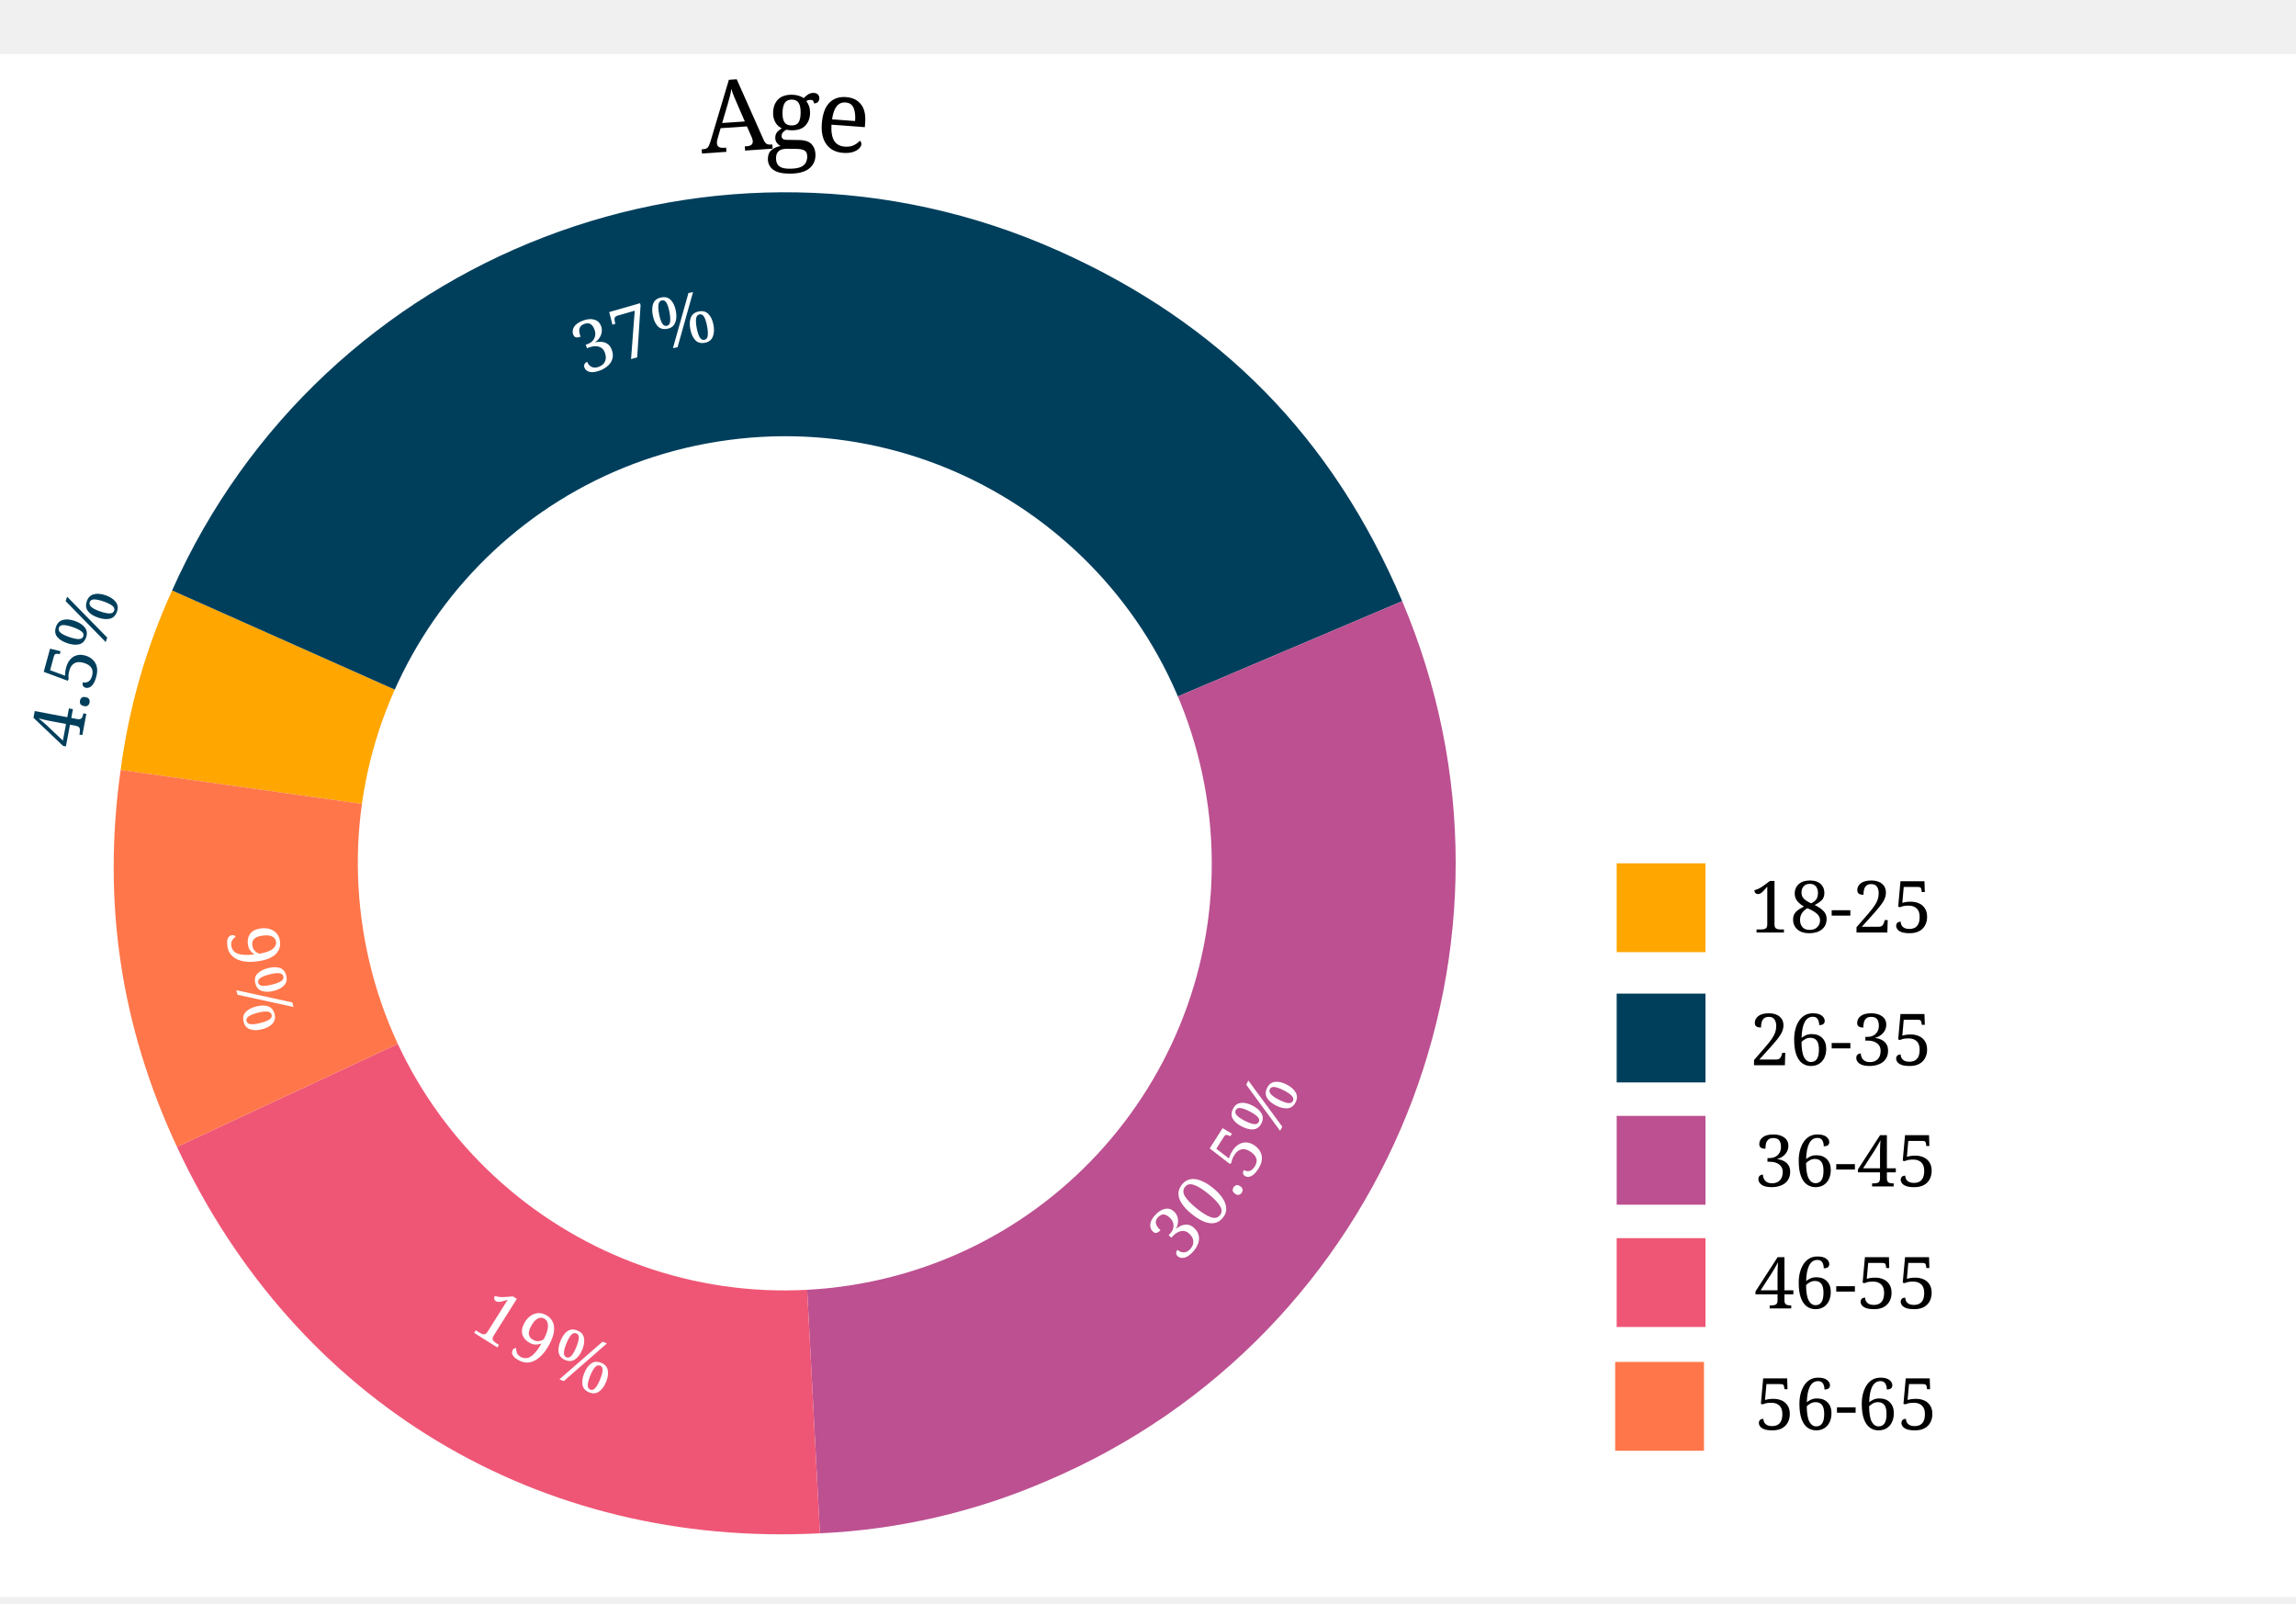
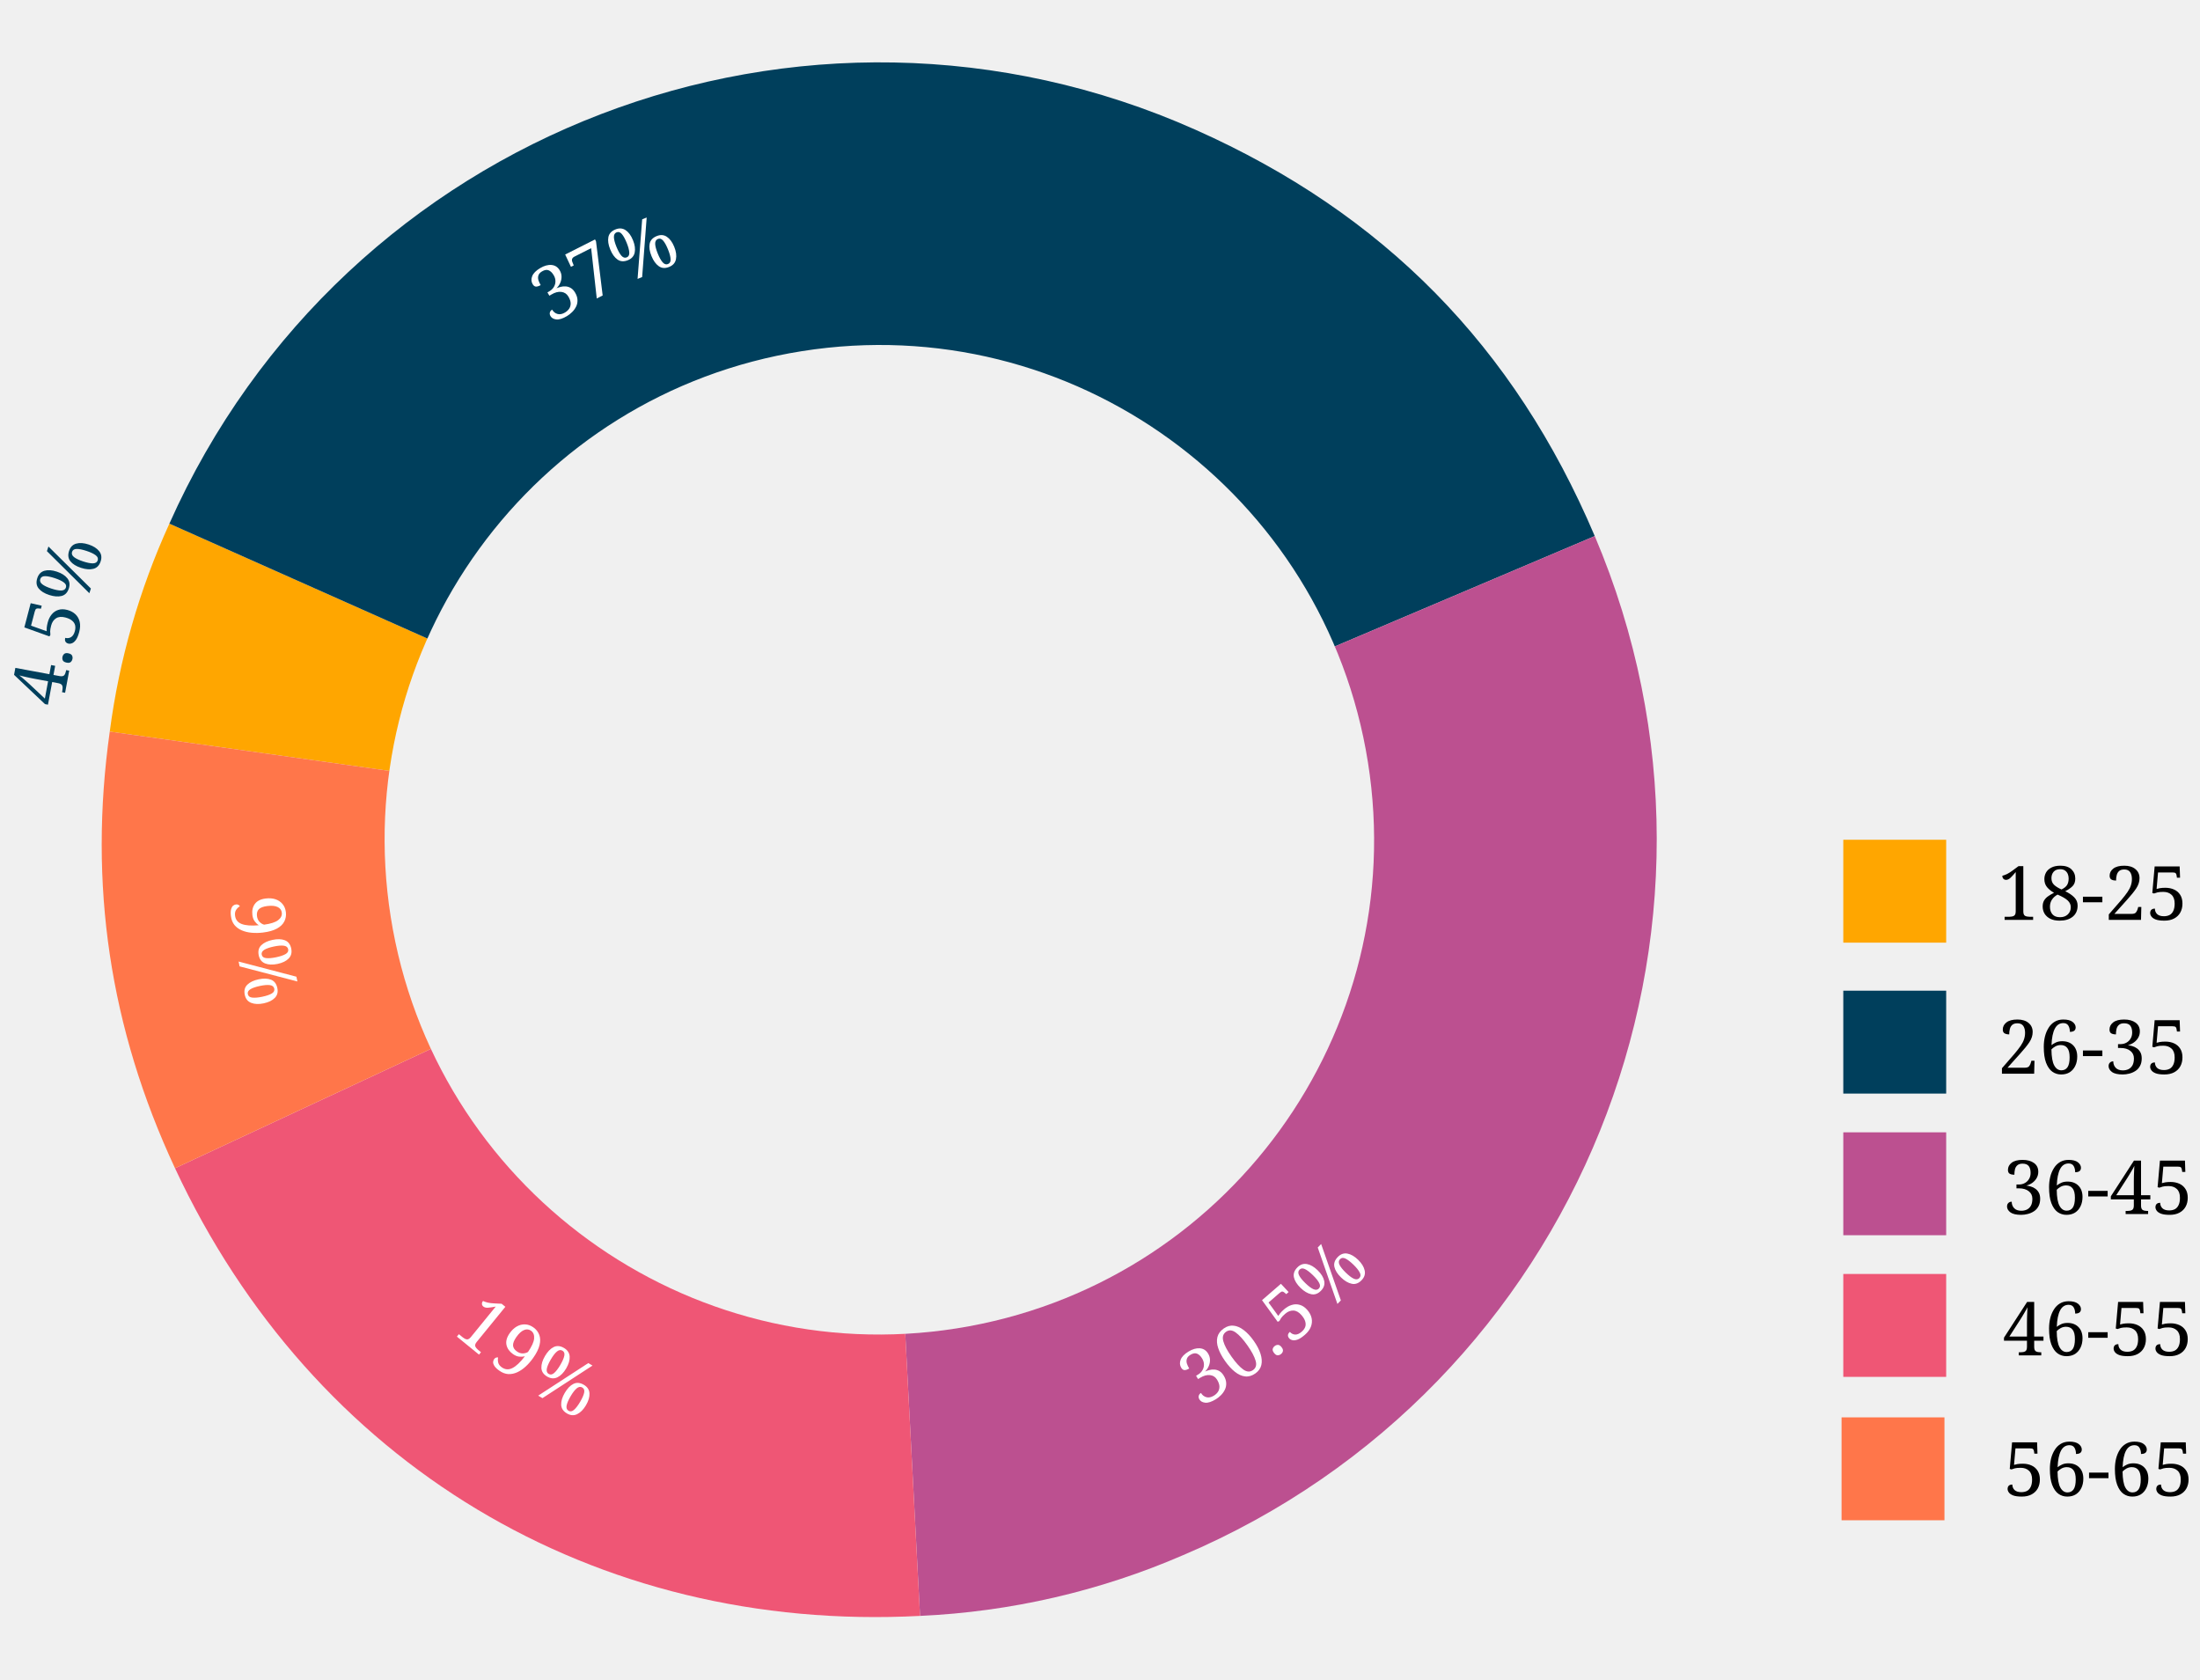
- <svg xmlns="http://www.w3.org/2000/svg" viewBox="0 0 640 446.773">
+ <svg xmlns="http://www.w3.org/2000/svg" viewBox="0 0 529.225 404">
  <defs>
-     <style>.cls-1{fill:none;}.cls-16,.cls-2{fill:#fff;}.cls-3{clip-path:url(#clip-path);}.cls-11,.cls-4{fill:#ffa600;}.cls-4,.cls-5,.cls-6,.cls-7,.cls-8{fill-rule:evenodd;}.cls-12,.cls-17,.cls-5{fill:#003f5c;}.cls-13,.cls-6{fill:#bc5090;}.cls-14,.cls-7{fill:#ef5675;}.cls-15,.cls-8{fill:#ff764a;}.cls-9{font-size:28px;}.cls-10,.cls-16,.cls-17,.cls-9{font-family:Georgia;}.cls-10,.cls-16,.cls-17{font-size:20px;}</style>
+     <style>.cls-1{fill:none;}.cls-2{clip-path:url(#clip-path);}.cls-3,.cls-9{fill:#ffa600;}.cls-3,.cls-4,.cls-5,.cls-6,.cls-7{fill-rule:evenodd;}.cls-10,.cls-15,.cls-4{fill:#003f5c;}.cls-11,.cls-5{fill:#bc5090;}.cls-12,.cls-6{fill:#ef5675;}.cls-13,.cls-7{fill:#ff764a;}.cls-14,.cls-15,.cls-8{font-size:18px;font-family:Georgia;}.cls-14{fill:#fff;}</style>
    <clipPath id="clip-path">
-       <path class="cls-1" d="M188.413,48.966C82.589,65.727,10.389,165.102,27.15,270.926S143.285,448.95,249.109,432.19,427.134,316.054,410.373,210.23,294.237,32.206,188.413,48.966Zm48.964,309.147a119,119,0,1,1,98.919-136.151A119,119,0,0,1,237.377,358.113Z" />
+       <path class="cls-1" d="M181.186,10.389C75.362,27.149,3.162,126.524,19.923,232.348s116.136,178.024,221.96,161.263,178.024-116.136,161.263-221.96S287.01-6.372,181.186,10.389ZM230.15,319.535A119,119,0,1,1,329.07,183.384,119,119,0,0,1,230.15,319.535Z" />
    </clipPath>
  </defs>
  <g id="Layer_2" data-name="Layer 2">
    <g id="Age">
-       <g id="background">
-         <rect class="cls-2" y="15.059" width="640" height="430" />
-       </g>
      <g id="Chart">
-         <g class="cls-3">
-           <path class="cls-4" d="M218.764,240.577,33.63,214.559a175.456,175.456,0,0,1,14.344-50.022Z" />
-           <path class="cls-5" d="M218.764,240.577,47.974,164.536C89.97,70.211,200.48,27.791,294.805,69.787c45.276,20.158,76.686,52.121,96.051,97.742Z" />
-           <path class="cls-6" d="M218.764,240.577l172.092-73.049c40.344,95.044-4,204.797-99.043,245.141a179.605,179.605,0,0,1-63.264,14.606Z" />
-           <path class="cls-7" d="M218.764,240.577l9.784,186.697C150.185,431.382,82.49,390.707,49.327,319.587Z" />
-           <path class="cls-8" d="M218.764,240.577l-169.438,79.01c-15.709-33.688-20.87-68.22-15.697-105.029Z" />
+         <g class="cls-2">
+           <path class="cls-3" d="M211.538,202,26.403,175.981a175.458,175.458,0,0,1,14.344-50.022Z" />
+           <path class="cls-4" d="M211.538,202,40.747,125.959c41.996-94.325,152.507-136.746,246.832-94.75C332.855,51.367,364.265,83.33,383.63,128.951Z" />
+           <path class="cls-5" d="M211.538,202,383.63,128.951c40.344,95.044-3.999,204.797-99.043,245.14a179.605,179.605,0,0,1-63.264,14.606Z" />
+           <path class="cls-6" d="M211.538,202l9.784,186.697C142.958,392.804,75.263,352.129,42.1,281.01Z" />
+           <path class="cls-7" d="M211.538,202,42.1,281.01c-15.709-33.688-20.87-68.22-15.697-105.029Z" />
        </g>
      </g>
-       <g id="Headline">
-         <text id="Headline-2" data-name="Headline" class="cls-9" transform="translate(195.6753 42.7743) rotate(-3.8974)">A</text>
-         <text class="cls-9" transform="translate(213.4439 41.5727) rotate(0.8395)">g</text>
-         <text class="cls-9" transform="matrix(0.9973, 0.0741, -0.0741, 0.9973, 226.9862, 41.722)">e</text>
-         <text />
-       </g>
      <g id="Legend">
-         <text class="cls-10" transform="translate(489.1832 398.3858)">56-65</text>
-         <text class="cls-10" transform="translate(488.9862 364.614)">46-55</text>
-         <text class="cls-10" transform="translate(488.9862 330.614)">36-45</text>
-         <text class="cls-10" transform="translate(487.7142 296.8486)">26-35</text>
-         <text class="cls-10" transform="translate(487.7142 259.8486)">18-25</text>
-         <rect id="Swatch_1" data-name="Swatch 1" class="cls-11" x="450.644" y="240.577" width="24.751" height="24.751" transform="translate(715.9709 -210.0669) rotate(90)" />
-         <rect id="Swatch_2" data-name="Swatch 2" class="cls-12" x="450.644" y="276.883" width="24.751" height="24.751" transform="translate(752.277 -173.7609) rotate(90)" />
-         <rect id="Swatch_3" data-name="Swatch 3" class="cls-13" x="450.644" y="310.954" width="24.751" height="24.751" transform="translate(786.3484 -139.6894) rotate(90)" />
-         <rect id="Swatch_4" data-name="Swatch 4" class="cls-14" x="450.644" y="345.026" width="24.751" height="24.751" transform="translate(820.4199 -105.6179) rotate(90)" />
-         <rect id="Swatch_5" data-name="Swatch 5" class="cls-15" x="450.228" y="379.519" width="24.751" height="24.751" transform="translate(854.4969 -70.709) rotate(90)" />
+         <text class="cls-8" transform="translate(481.9567 359.8078)">56-65</text>
+         <text class="cls-8" transform="translate(481.7596 326.036)">46-55</text>
+         <text class="cls-8" transform="translate(481.7596 292.0361)">36-45</text>
+         <text class="cls-8" transform="translate(480.4877 258.2706)">26-35</text>
+         <text class="cls-8" transform="translate(480.4877 221.2706)">18-25</text>
+         <rect id="Swatch_1" data-name="Swatch 1" class="cls-9" x="443.417" y="201.999" width="24.751" height="24.751" transform="translate(670.1664 -241.4183) rotate(90)" />
+         <rect id="Swatch_2" data-name="Swatch 2" class="cls-10" x="443.417" y="238.305" width="24.751" height="24.751" transform="translate(706.4724 -205.1123) rotate(90)" />
+         <rect id="Swatch_3" data-name="Swatch 3" class="cls-11" x="443.417" y="272.376" width="24.751" height="24.751" transform="translate(740.5439 -171.0408) rotate(90)" />
+         <rect id="Swatch_4" data-name="Swatch 4" class="cls-12" x="443.417" y="306.448" width="24.751" height="24.751" transform="translate(774.6154 -136.9693) rotate(90)" />
+         <rect id="Swatch_5" data-name="Swatch 5" class="cls-13" x="443.001" y="340.941" width="24.751" height="24.751" transform="translate(808.6923 -102.0604) rotate(90)" />
      </g>
      <g id="Inner_Labels" data-name="Inner Labels">
-         <text class="cls-16" transform="translate(63.3446 219.2269) rotate(96.8721)"> </text>
-         <text class="cls-16" transform="matrix(-0.0881, 0.9961, -0.9961, -0.0881, 62.7504, 224.1888)"> </text>
-         <text class="cls-16" transform="translate(62.3153 229.1336) rotate(93.2532)"> </text>
-         <text class="cls-16" transform="matrix(-0.0255, 0.9997, -0.9997, -0.0255, 62.036, 234.0907)"> </text>
-         <text class="cls-16" transform="matrix(0.0162, 0.9999, -0.9999, 0.0162, 61.8871, 239.1991)"> </text>
-         <text class="cls-16" transform="translate(61.9408 244.0077) rotate(87.9026)"> </text>
-         <text class="cls-16" transform="translate(62.1254 248.9881) rotate(86.1014)"> </text>
-         <text class="cls-16" transform="translate(62.4642 253.9305) rotate(84.3028)"> </text>
-         <text class="cls-16" transform="matrix(0.153, 0.9882, -0.9882, 0.153, 62.9149, 259.1981)">9</text>
-         <text class="cls-16" transform="matrix(0.2462, 0.9692, -0.9692, 0.2462, 64.7279, 271.3778)">%</text>
-         <text class="cls-16" transform="matrix(0.3158, 0.9488, -0.9488, 0.3158, 69.1532, 287.8495)"> </text>
-         <text class="cls-16" transform="matrix(0.3458, 0.9383, -0.9383, 0.3458, 70.7201, 292.5506)"> </text>
-         <text class="cls-16" transform="translate(72.4515 297.2411) rotate(67.9296)"> </text>
-         <text class="cls-16" transform="translate(74.3148 301.8328) rotate(66.1086)"> </text>
-         <text class="cls-16" transform="translate(76.3441 306.4041) rotate(64.2726)"> </text>
-         <text class="cls-16" transform="translate(78.4994 310.8719) rotate(62.4541)"> </text>
-         <text class="cls-16" transform="translate(80.8041 315.286) rotate(60.6312)"> </text>
-         <text class="cls-16" transform="matrix(0.5178, 0.8555, -0.8555, 0.5178, 83.2445, 319.617)"> </text>
-         <text class="cls-16" transform="translate(85.8324 323.8875) rotate(56.9912)"> </text>
-         <text class="cls-16" transform="matrix(0.571, 0.821, -0.821, 0.571, 88.534, 328.0428)"> </text>
-         <text class="cls-16" transform="matrix(0.5966, 0.8025, -0.8025, 0.5966, 91.3798, 332.1287)"> </text>
-         <text class="cls-16" transform="translate(94.3505 336.1229) rotate(51.5592)"> </text>
-         <text class="cls-16" transform="matrix(0.6461, 0.7633, -0.7633, 0.6461, 97.4437, 340.0155)"> </text>
-         <text class="cls-16" transform="translate(100.6566 343.8084) rotate(47.9461)"> </text>
-         <text class="cls-16" transform="translate(103.9867 347.494) rotate(46.1419)"> </text>
-         <text class="cls-16" transform="translate(107.43 351.075) rotate(44.3384)"> </text>
-         <text class="cls-16" transform="translate(111.0062 354.5662) rotate(42.5232)"> </text>
-         <text class="cls-16" transform="translate(114.6698 357.9237) rotate(40.7184)"> </text>
-         <text class="cls-16" transform="matrix(0.7781, 0.6281, -0.6281, 0.7781, 118.4398, 361.1649)"> </text>
-         <text class="cls-16" transform="matrix(0.7976, 0.6032, -0.6032, 0.7976, 122.3124, 364.287)"> </text>
-         <text class="cls-16" transform="translate(126.2855 367.2899) rotate(35.2887)"> </text>
-         <text class="cls-16" transform="translate(130.556 370.4032) rotate(32.1895)">1</text>
-         <text class="cls-16" transform="matrix(0.8846, 0.4663, -0.4663, 0.8846, 140.7435, 376.7821)">9</text>
-         <text class="cls-16" transform="matrix(0.9248, 0.3803, -0.3803, 0.9248, 151.5848, 382.5789)">%</text>
-         <text class="cls-16" transform="translate(167.4232 388.8407) rotate(18.2089)"> </text>
-         <text class="cls-16" transform="matrix(0.9595, 0.2818, -0.2818, 0.9595, 172.1776, 390.4002)"> </text>
-         <text class="cls-16" transform="matrix(0.968, 0.2511, -0.2511, 0.968, 176.9398, 391.7977)"> </text>
-         <text class="cls-16" transform="matrix(0.9755, 0.22, -0.22, 0.9755, 181.764, 393.0467)"> </text>
-         <text class="cls-16" transform="matrix(0.982, 0.1888, -0.1888, 0.982, 186.618, 394.1375)"> </text>
-         <text class="cls-16" transform="matrix(0.9875, 0.1575, -0.1575, 0.9875, 191.4969, 395.0731)"> </text>
-         <text class="cls-16" transform="translate(196.4296 395.8563) rotate(7.2329)"> </text>
-         <text class="cls-16" transform="translate(201.3505 396.4793) rotate(5.4256)"> </text>
-         <text class="cls-16" transform="translate(206.3173 396.9481) rotate(3.615)"> </text>
-         <text class="cls-16" transform="translate(211.2655 397.2596) rotate(1.8249)"> </text>
-         <text class="cls-16" transform="translate(216.1761 397.3778) rotate(0.9289)"> </text>
-         <text class="cls-16" transform="translate(221.1517 397.4168) rotate(-1.7234)"> </text>
-         <text class="cls-16" transform="translate(226.14 397.2655) rotate(-3.5251)"> </text>
-         <text class="cls-16" transform="translate(231.0902 396.9578) rotate(-5.3239)"> </text>
-         <text class="cls-16" transform="translate(236.0609 396.492) rotate(-7.1425)"> </text>
-         <text class="cls-16" transform="translate(240.9877 395.8719) rotate(-8.9574)"> </text>
-         <text class="cls-16" transform="matrix(0.9824, -0.187, 0.187, 0.9824, 245.8959, 395.0955)"> </text>
-         <text class="cls-16" transform="matrix(0.9759, -0.2183, 0.2183, 0.9759, 250.7836, 394.1639)"> </text>
-         <text class="cls-16" transform="translate(255.6478 393.0731) rotate(-14.4397)"> </text>
-         <text class="cls-16" transform="translate(260.4828 391.825) rotate(-16.2772)"> </text>
-         <text class="cls-16" transform="translate(265.2582 390.4276) rotate(-18.109)"> </text>
-         <text class="cls-16" transform="translate(269.9691 388.8846) rotate(-19.9337)"> </text>
-         <text class="cls-16" transform="translate(274.6713 387.1776) rotate(-21.7733)"> </text>
-         <text class="cls-16" transform="translate(279.3011 385.3241) rotate(-23.6068)"> </text>
-         <text class="cls-16" transform="matrix(0.9031, -0.4294, 0.4294, 0.9031, 283.8568, 383.3309)"> </text>
-         <text class="cls-16" transform="matrix(0.889, -0.4579, 0.4579, 0.889, 288.3382, 381.1981)"> </text>
-         <text class="cls-16" transform="matrix(0.874, -0.486, 0.486, 0.874, 292.766, 378.9139)"> </text>
-         <text class="cls-16" transform="translate(297.1097 376.495) rotate(-30.8943)"> </text>
-         <text class="cls-16" transform="matrix(0.8414, -0.5403, 0.5403, 0.8414, 301.3685, 373.9452)"> </text>
-         <text class="cls-16" transform="translate(305.5648 371.2479) rotate(-34.5265)"> </text>
-         <text class="cls-16" transform="matrix(0.8055, -0.5926, 0.5926, 0.8055, 309.6673, 368.4227)"> </text>
-         <text class="cls-16" transform="matrix(0.7864, -0.6177, 0.6177, 0.7864, 313.6742, 365.4715)"> </text>
-         <text class="cls-16" transform="translate(317.5834 362.3983) rotate(-39.9598)"> </text>
-         <text class="cls-16" transform="translate(321.391 359.2039) rotate(-41.7656)"> </text>
-         <text class="cls-16" transform="translate(325.0961 355.8924) rotate(-43.5699)"> </text>
-         <text class="cls-16" transform="translate(328.973 352.3055) rotate(-46.6541)">3</text>
-         <text class="cls-16" transform="matrix(0.629, -0.7774, 0.7774, 0.629, 337.2103, 343.536)">0</text>
-         <text class="cls-16" transform="matrix(0.5846, -0.8113, 0.8113, 0.5846, 344.5199, 334.3514)">.</text>
-         <text class="cls-16" transform="matrix(0.5383, -0.8428, 0.8428, 0.5383, 348.0013, 329.6375)">5</text>
-         <text class="cls-16" transform="translate(354.684 319.3094) rotate(-62.8568)">%</text>
-         <text class="cls-16" transform="translate(99.4506 326.2274) rotate(-124.7843)"> </text>
-         <text class="cls-16" transform="matrix(-0.5448, -0.8386, 0.8386, -0.5448, 96.8461, 322.4852)"> </text>
-         <text class="cls-16" transform="matrix(-0.5185, -0.8551, 0.8551, -0.5185, 94.3563, 318.66)"> </text>
-         <text class="cls-16" transform="translate(91.9833 314.7537) rotate(-119.4446)"> </text>
-         <text class="cls-16" transform="translate(89.7425 310.7928) rotate(-117.6653)"> </text>
-         <text class="cls-16" transform="translate(87.6219 306.7577) rotate(-115.8798)"> </text>
-         <text class="cls-16" transform="matrix(-0.4081, -0.9129, 0.9129, -0.4081, 85.6239, 302.6493)"> </text>
-         <text class="cls-16" transform="matrix(-0.3795, -0.9252, 0.9252, -0.3795, 83.7626, 298.494)"> </text>
-         <text class="cls-16" transform="matrix(-0.3503, -0.9366, 0.9366, -0.3503, 82.0262, 294.2733)"> </text>
-         <text class="cls-16" transform="translate(80.4193 289.9852) rotate(-108.7069)"> </text>
-         <text class="cls-16" transform="translate(78.951 285.6629) rotate(-106.9109)"> </text>
-         <text class="cls-16" transform="matrix(-0.2608, -0.9654, 0.9654, -0.2608, 77.6219, 281.3075)"> </text>
-         <text class="cls-16" transform="matrix(-0.2304, -0.9731, 0.9731, -0.2304, 76.4257, 276.8963)"> </text>
-         <text class="cls-16" transform="translate(75.371 272.4559) rotate(-101.5308)"> </text>
-         <text class="cls-16" transform="translate(74.4559 267.993) rotate(-99.7454)"> </text>
-         <text class="cls-16" transform="matrix(-0.1386, -0.9903, 0.9903, -0.1386, 73.6815, 263.5077)"> </text>
-         <text class="cls-16" transform="matrix(-0.1077, -0.9942, 0.9942, -0.1077, 73.0433, 258.9774)"> </text>
-         <text class="cls-16" transform="translate(72.5467 254.4325) rotate(-94.4075)"> </text>
-         <text class="cls-16" transform="matrix(-0.0463, -0.9989, 0.9989, -0.0463, 72.1942, 249.9022)"> </text>
-         <text class="cls-16" transform="translate(71.9794 245.3299) rotate(-90.9286)"> </text>
-         <text class="cls-16" transform="matrix(0.0162, -0.9999, 0.9999, 0.0162, 71.8993, 240.7718)"> </text>
-         <text class="cls-16" transform="translate(71.9667 236.1908) rotate(-87.3926)"> </text>
-         <text class="cls-16" transform="matrix(0.0763, -0.9971, 0.9971, 0.0763, 72.1713, 231.6219)"> </text>
-         <text class="cls-16" transform="matrix(0.1069, -0.9943, 0.9943, 0.1069, 72.5131, 227.0902)"> </text>
-         <text class="cls-16" transform="matrix(0.1378, -0.9905, 0.9905, 0.1378, 72.9989, 222.5394)"> </text>
-         <text class="cls-16" transform="translate(73.6219 218.0311) rotate(-80.2993)"> </text>
-         <text class="cls-16" transform="translate(74.39 213.5111) rotate(-78.5026)"> </text>
-         <text class="cls-16" transform="translate(75.2899 209.0667) rotate(-76.7218)"> </text>
-         <text class="cls-16" transform="matrix(0.2601, -0.9656, 0.9656, 0.2601, 76.3363, 204.6151)"> </text>
-         <text class="cls-16" transform="translate(77.5165 200.2171) rotate(-73.1336)"> </text>
-         <text class="cls-16" transform="translate(78.8378 195.847) rotate(-71.3375)"> </text>
-         <text class="cls-16" transform="translate(80.2987 191.5077) rotate(-69.537)"> </text>
-         <text class="cls-16" transform="matrix(0.3786, -0.9256, 0.9256, 0.3786, 81.8812, 187.2557)"> </text>
-         <text class="cls-16" transform="translate(83.6117 183.0145) rotate(-65.9558)"> </text>
-         <text class="cls-16" transform="matrix(0.4358, -0.9, 0.9, 0.4358, 85.4691, 178.8402)"> </text>
-         <text class="cls-16" transform="translate(87.4525 174.7347) rotate(-62.3784)"> </text>
-         <text class="cls-16" transform="translate(89.5585 170.701) rotate(-60.5989)"> </text>
-         <text class="cls-16" transform="translate(91.7992 166.7166) rotate(-58.8138)"> </text>
-         <text class="cls-16" transform="translate(94.159 162.8099) rotate(-57.0336)"> </text>
-         <text class="cls-16" transform="translate(96.6366 158.9832) rotate(-55.2588)"> </text>
-         <text class="cls-16" transform="translate(99.2284 155.2386) rotate(-53.4877)"> </text>
-         <text class="cls-16" transform="translate(101.9486 151.557) rotate(-51.709)"> </text>
-         <text class="cls-16" transform="matrix(0.6437, -0.7653, 0.7653, 0.6437, 104.7797, 147.9642)"> </text>
-         <text class="cls-16" transform="translate(107.7025 144.4837) rotate(-48.1703)"> </text>
-         <text class="cls-16" transform="translate(110.7484 141.0745) rotate(-46.398)"> </text>
-         <text class="cls-16" transform="translate(113.8968 137.763) rotate(-44.6261)"> </text>
-         <text class="cls-16" transform="translate(117.1473 134.5492) rotate(-42.8545)"> </text>
-         <text class="cls-16" transform="matrix(0.7537, -0.6573, 0.6573, 0.7537, 120.4755, 131.4549)"> </text>
-         <text class="cls-16" transform="matrix(0.7736, -0.6336, 0.6336, 0.7736, 123.9193, 128.4471)"> </text>
-         <text class="cls-16" transform="matrix(0.7929, -0.6093, 0.6093, 0.7929, 127.4574, 125.5438)"> </text>
-         <text class="cls-16" transform="translate(131.0633 122.7674) rotate(-35.7724)"> </text>
-         <text class="cls-16" transform="matrix(0.8291, -0.559, 0.559, 0.8291, 134.7801, 120.0853)"> </text>
-         <text class="cls-16" transform="matrix(0.8461, -0.533, 0.533, 0.8461, 138.559, 117.5321)"> </text>
-         <text class="cls-16" transform="matrix(0.8623, -0.5065, 0.5065, 0.8623, 142.4213, 115.0946)"> </text>
-         <text class="cls-16" transform="matrix(0.8775, -0.4795, 0.4795, 0.8775, 146.3387, 112.7879)"> </text>
-         <text class="cls-16" transform="translate(150.3583 110.5872) rotate(-26.8604)"> </text>
-         <text class="cls-16" transform="matrix(0.9058, -0.4238, 0.4238, 0.9058, 154.4276, 108.5223)"> </text>
-         <text class="cls-16" transform="translate(158.5428 106.5916) rotate(-23.2884)"> </text>
-         <text class="cls-16" transform="translate(162.5448 104.7655) rotate(-20.2977)">3</text>
-         <text class="cls-16" transform="matrix(0.9611, -0.2762, 0.2762, 0.9611, 172.5209, 101.0433)">7</text>
-         <text class="cls-16" transform="matrix(0.9822, -0.188, 0.188, 0.9822, 182.9584, 97.8983)">%</text>
-         <text class="cls-16" transform="matrix(0.9927, -0.1204, 0.1204, 0.9927, 198.4916, 95.1058)"> </text>
-         <text class="cls-16" transform="matrix(0.996, -0.0896, 0.0896, 0.996, 203.0199, 94.5531)"> </text>
-         <text class="cls-16" transform="translate(207.5624 94.1395) rotate(-3.3779)"> </text>
-         <text class="cls-16" transform="matrix(0.9996, -0.0283, 0.0283, 0.9996, 212.1146, 93.8665)"> </text>
-         <text class="cls-16" transform="matrix(0.9999, 0.0162, -0.0162, 0.9999, 216.5756, 93.6991)"> </text>
-         <text class="cls-16" transform="matrix(0.9995, 0.0328, -0.0328, 0.9995, 221.2631, 93.7401)"> </text>
-         <text class="cls-16" transform="translate(225.8187 93.8861) rotate(3.6377)"> </text>
-         <text class="cls-16" transform="matrix(0.9956, 0.0942, -0.0942, 0.9956, 230.3656, 94.1707)"> </text>
-         <text class="cls-16" transform="translate(234.9027 94.596) rotate(7.1767)"> </text>
-         <text class="cls-16" transform="matrix(0.9878, 0.1559, -0.1559, 0.9878, 239.4574, 95.1659)"> </text>
-         <text class="cls-16" transform="matrix(0.9825, 0.1864, -0.1864, 0.9825, 243.9398, 95.869)"> </text>
-         <text class="cls-16" transform="matrix(0.9761, 0.2171, -0.2171, 0.9761, 248.434, 96.7171)"> </text>
-         <text class="cls-16" transform="translate(252.8783 97.701) rotate(14.3286)"> </text>
-         <text class="cls-16" transform="translate(257.2982 98.8265) rotate(16.1222)"> </text>
-         <text class="cls-16" transform="translate(261.6927 100.0916) rotate(17.9207)"> </text>
-         <text class="cls-16" transform="translate(266.0287 101.4901) rotate(19.7128)"> </text>
-         <text class="cls-16" transform="translate(270.3314 103.0277) rotate(21.5094)"> </text>
-         <text class="cls-16" transform="translate(274.5736 104.6952) rotate(23.2995)"> </text>
-         <text class="cls-16" transform="translate(278.7767 106.5008) rotate(25.0936)"> </text>
-         <text class="cls-16" transform="translate(282.9105 108.432) rotate(26.8823)"> </text>
+         <text class="cls-14" transform="translate(56.1268 180.6133) rotate(96.9735)"> </text>
+         <text class="cls-14" transform="translate(55.5868 185.0469) rotate(95.3469)"> </text>
+         <text class="cls-14" transform="translate(55.1757 189.4546) rotate(93.7397)"> </text>
+         <text class="cls-14" transform="translate(54.8861 193.8975) rotate(92.1313)"> </text>
+         <text class="cls-14" transform="translate(54.7391 198.2148) rotate(90.9286)"> </text>
+         <text class="cls-14" transform="matrix(0.018, 0.9998, -0.9998, 0.018, 54.6825, 202.7085)"> </text>
+         <text class="cls-14" transform="translate(54.7626 207.1143) rotate(87.3814)"> </text>
+         <text class="cls-14" transform="translate(54.9672 211.5547) rotate(85.7734)"> </text>
+         <text class="cls-14" transform="translate(55.2538 216.2646) rotate(83.0037)">9</text>
+         <text class="cls-14" transform="matrix(0.2053, 0.9787, -0.9787, 0.2053, 56.5267, 227.1504)">%</text>
+         <text class="cls-14" transform="matrix(0.2681, 0.9634, -0.9634, 0.2681, 59.8427, 242.0566)"> </text>
+         <text class="cls-14" transform="translate(61.0345 246.333) rotate(72.8112)"> </text>
+         <text class="cls-14" transform="translate(62.3529 250.5889) rotate(71.1713)"> </text>
+         <text class="cls-14" transform="translate(63.7875 254.793) rotate(69.5368)"> </text>
+         <text class="cls-14" transform="translate(65.348 258.9697) rotate(67.897)"> </text>
+         <text class="cls-14" transform="translate(67.0238 263.0898) rotate(66.2625)"> </text>
+         <text class="cls-14" transform="translate(68.8109 267.1523) rotate(64.6329)"> </text>
+         <text class="cls-14" transform="matrix(0.454, 0.891, -0.891, 0.454, 70.7225, 271.1797)"> </text>
+         <text class="cls-14" transform="translate(72.744 275.1426) rotate(61.3685)"> </text>
+         <text class="cls-14" transform="matrix(0.5039, 0.8638, -0.8638, 0.5039, 74.8739, 279.041)"> </text>
+         <text class="cls-14" transform="matrix(0.5283, 0.8491, -0.8491, 0.5283, 77.1249, 282.8965)"> </text>
+         <text class="cls-14" transform="matrix(0.552, 0.8338, -0.8338, 0.552, 79.4657, 286.6582)"> </text>
+         <text class="cls-14" transform="matrix(0.5754, 0.8179, -0.8179, 0.5754, 81.9257, 290.3701)"> </text>
+         <text class="cls-14" transform="matrix(0.5983, 0.8013, -0.8013, 0.5983, 84.4872, 294.0078)"> </text>
+         <text class="cls-14" transform="matrix(0.6207, 0.7841, -0.7841, 0.6207, 87.1483, 297.5693)"> </text>
+         <text class="cls-14" transform="matrix(0.6425, 0.7663, -0.7663, 0.6425, 89.9071, 301.0527)"> </text>
+         <text class="cls-14" transform="translate(92.7621 304.4541) rotate(48.4056)"> </text>
+         <text class="cls-14" transform="matrix(0.6846, 0.7289, -0.7289, 0.6846, 95.7098, 307.7734)"> </text>
+         <text class="cls-14" transform="matrix(0.7049, 0.7093, -0.7093, 0.7049, 98.7499, 311.0078)"> </text>
+         <text class="cls-14" transform="translate(101.8788 314.1553) rotate(43.5699)"> </text>
+         <text class="cls-14" transform="translate(105.119 317.2344) rotate(41.9466)"> </text>
+         <text class="cls-14" transform="translate(108.5692 320.4189) rotate(39.1896)">1</text>
+         <text class="cls-14" transform="translate(116.892 327.1787) rotate(35.2887)">9</text>
+         <text class="cls-14" transform="matrix(0.8621, 0.5068, -0.5068, 0.8621, 125.8168, 333.5693)">%</text>
+         <text class="cls-14" transform="matrix(0.8929, 0.4503, -0.4503, 0.8929, 139.0653, 341.1445)"> </text>
+         <text class="cls-14" transform="matrix(0.9053, 0.4248, -0.4248, 0.9053, 143.0219, 343.1377)"> </text>
+         <text class="cls-14" transform="translate(147.0673 345.0342) rotate(23.4963)"> </text>
+         <text class="cls-14" transform="translate(151.1483 346.8076) rotate(21.8618)"> </text>
+         <text class="cls-14" transform="translate(155.2894 348.4668) rotate(20.2207)"> </text>
+         <text class="cls-14" transform="translate(159.4598 350.001) rotate(18.5851)"> </text>
+         <text class="cls-14" transform="translate(163.6849 351.4199) rotate(16.944)"> </text>
+         <text class="cls-14" transform="matrix(0.9645, 0.264, -0.264, 0.9645, 167.9344, 352.7139)"> </text>
+         <text class="cls-14" transform="translate(172.2347 353.8887) rotate(13.6691)"> </text>
+         <text class="cls-14" transform="matrix(0.978, 0.2085, -0.2085, 0.978, 176.5531, 354.9375)"> </text>
+         <text class="cls-14" transform="matrix(0.9835, 0.1807, -0.1807, 0.9835, 180.8885, 355.8603)"> </text>
+         <text class="cls-14" transform="translate(185.267 356.6621) rotate(8.7772)"> </text>
+         <text class="cls-14" transform="translate(189.6566 357.3398) rotate(7.1538)"> </text>
+         <text class="cls-14" transform="translate(194.0863 357.8935) rotate(5.5273)"> </text>
+         <text class="cls-14" transform="matrix(0.9977, 0.0684, -0.0684, 0.9977, 198.4896, 358.3203)"> </text>
+         <text class="cls-14" transform="matrix(0.9992, 0.0404, -0.0404, 0.9992, 202.9286, 358.6211)"> </text>
+         <text class="cls-14" transform="translate(207.2889 358.79) rotate(0.9289)"> </text>
+         <text class="cls-14" transform="matrix(0.9999, -0.0162, 0.0162, 0.9999, 211.7748, 358.8555)"> </text>
+         <text class="cls-14" transform="translate(216.1791 358.7861) rotate(-2.4488)"> </text>
+         <text class="cls-14" transform="translate(220.6224 358.5957) rotate(-4.0567)"> </text>
+         <text class="cls-14" transform="translate(225.0336 358.2812) rotate(-5.6633)"> </text>
+         <text class="cls-14" transform="matrix(0.9919, -0.1269, 0.1269, 0.9919, 229.474, 357.8398)"> </text>
+         <text class="cls-14" transform="matrix(0.9879, -0.1549, 0.1549, 0.9879, 233.8773, 357.2734)"> </text>
+         <text class="cls-14" transform="translate(238.2728 356.583) rotate(-10.5432)"> </text>
+         <text class="cls-14" transform="matrix(0.9775, -0.211, 0.211, 0.9775, 242.6566, 355.7656)"> </text>
+         <text class="cls-14" transform="translate(246.9994 354.8252) rotate(-13.8144)"> </text>
+         <text class="cls-14" transform="translate(251.3285 353.7598) rotate(-15.4544)"> </text>
+         <text class="cls-14" transform="translate(255.6078 352.5762) rotate(-17.0894)"> </text>
+         <text class="cls-14" transform="matrix(0.947, -0.3211, 0.3211, 0.947, 259.8666, 351.2646)"> </text>
+         <text class="cls-14" transform="translate(264.0717 349.8379) rotate(-20.3636)"> </text>
+         <text class="cls-14" transform="translate(268.2533 348.2842) rotate(-22.0045)"> </text>
+         <text class="cls-14" transform="translate(272.3773 346.6162) rotate(-23.6391)"> </text>
+         <text class="cls-14" transform="translate(276.4427 344.835) rotate(-25.2686)"> </text>
+         <text class="cls-14" transform="translate(280.473 342.9287) rotate(-26.904)"> </text>
+         <text class="cls-14" transform="matrix(0.8785, -0.4777, 0.4777, 0.8785, 284.4408, 340.915)"> </text>
+         <text class="cls-14" transform="translate(288.5863 338.7324) rotate(-31.305)">3</text>
+         <text class="cls-14" transform="matrix(0.8169, -0.5768, 0.5768, 0.8169, 297.7572, 333.1289)">0</text>
+         <text class="cls-14" transform="translate(306.2963 327.0088) rotate(-38.0875)">.</text>
+         <text class="cls-14" transform="translate(310.4594 323.8174) rotate(-40.9539)">5</text>
+         <text class="cls-14" transform="matrix(0.6977, -0.7164, 0.7164, 0.6977, 318.7699, 316.6875)">%</text>
+         <text class="cls-14" transform="translate(92.2147 287.6299) rotate(-124.8702)"> </text>
+         <text class="cls-14" transform="translate(89.8588 284.2549) rotate(-123.2675)"> </text>
+         <text class="cls-14" transform="translate(87.5961 280.8125) rotate(-121.6613)"> </text>
+         <text class="cls-14" transform="matrix(-0.5009, -0.8655, 0.8655, -0.5009, 85.4427, 277.3252)"> </text>
+         <text class="cls-14" transform="translate(83.3705 273.75) rotate(-118.447)"> </text>
+         <text class="cls-14" transform="matrix(-0.4515, -0.8923, 0.8923, -0.4515, 81.4091, 270.1387)"> </text>
+         <text class="cls-14" transform="matrix(-0.4262, -0.9046, 0.9046, -0.4262, 79.5472, 266.4658)"> </text>
+         <text class="cls-14" transform="matrix(-0.4005, -0.9163, 0.9163, -0.4005, 77.786, 262.7353)"> </text>
+         <text class="cls-14" transform="translate(76.1381 258.9717) rotate(-111.9932)"> </text>
+         <text class="cls-14" transform="translate(74.5931 255.1553) rotate(-110.3746)"> </text>
+         <text class="cls-14" transform="translate(73.1532 251.2852) rotate(-108.7513)"> </text>
+         <text class="cls-14" transform="translate(71.8275 247.3926) rotate(-107.1332)"> </text>
+         <text class="cls-14" transform="matrix(-0.2676, -0.9635, 0.9635, -0.2676, 70.6166, 243.4766)"> </text>
+         <text class="cls-14" transform="translate(69.5062 239.4863) rotate(-103.8923)"> </text>
+         <text class="cls-14" transform="translate(68.5184 235.5078) rotate(-102.2821)"> </text>
+         <text class="cls-14" transform="translate(67.6395 231.4853) rotate(-100.6666)"> </text>
+         <text class="cls-14" transform="translate(66.8763 227.4512) rotate(-99.0589)"> </text>
+         <text class="cls-14" transform="translate(66.2235 223.3769) rotate(-97.4477)"> </text>
+         <text class="cls-14" transform="translate(65.6869 219.2949) rotate(-95.8441)"> </text>
+         <text class="cls-14" transform="translate(65.265 215.206) rotate(-94.249)"> </text>
+         <text class="cls-14" transform="matrix(-0.0463, -0.9989, 0.9989, -0.0463, 64.9564, 211.084)"> </text>
+         <text class="cls-14" transform="translate(64.7621 206.958) rotate(-91.0662)"> </text>
+         <text class="cls-14" transform="matrix(0.0162, -0.9999, 0.9999, 0.0162, 64.6654, 202.9018)"> </text>
+         <text class="cls-14" transform="translate(64.7157 198.7261) rotate(-87.9141)"> </text>
+         <text class="cls-14" transform="matrix(0.064, -0.9979, 0.9979, 0.064, 64.8627, 194.6143)"> </text>
+         <text class="cls-14" transform="matrix(0.0918, -0.9958, 0.9958, 0.0918, 65.1229, 190.5034)"> </text>
+         <text class="cls-14" transform="matrix(0.1197, -0.9928, 0.9928, 0.1197, 65.4984, 186.395)"> </text>
+         <text class="cls-14" transform="translate(65.9901 182.292) rotate(-81.5154)"> </text>
+         <text class="cls-14" transform="translate(66.5936 178.2236) rotate(-79.9059)"> </text>
+         <text class="cls-14" transform="translate(67.308 174.1919) rotate(-78.3008)"> </text>
+         <text class="cls-14" transform="translate(68.1434 170.1426) rotate(-76.6775)"> </text>
+         <text class="cls-14" transform="translate(69.0897 166.1343) rotate(-75.0586)"> </text>
+         <text class="cls-14" transform="translate(70.1434 162.1689) rotate(-73.4446)"> </text>
+         <text class="cls-14" transform="translate(71.3138 158.2207) rotate(-71.8245)"> </text>
+         <text class="cls-14" transform="matrix(0.3388, -0.9409, 0.9409, 0.3388, 72.601, 154.293)"> </text>
+         <text class="cls-14" transform="translate(73.9838 150.4399) rotate(-68.5895)"> </text>
+         <text class="cls-14" transform="translate(75.4921 146.5854) rotate(-66.9638)"> </text>
+         <text class="cls-14" transform="translate(77.0941 142.8101) rotate(-65.3543)"> </text>
+         <text class="cls-14" transform="matrix(0.4425, -0.8968, 0.8968, 0.4425, 78.8099, 139.0635)"> </text>
+         <text class="cls-14" transform="matrix(0.4675, -0.884, 0.884, 0.4675, 80.6273, 135.374)"> </text>
+         <text class="cls-14" transform="matrix(0.4922, -0.8705, 0.8705, 0.4922, 82.557, 131.7183)"> </text>
+         <text class="cls-14" transform="translate(84.5721 128.1479) rotate(-58.9112)"> </text>
+         <text class="cls-14" transform="translate(86.6981 124.6157) rotate(-57.3034)"> </text>
+         <text class="cls-14" transform="matrix(0.5635, -0.8261, 0.8261, 0.5635, 88.9198, 121.1494)"> </text>
+         <text class="cls-14" transform="translate(91.2347 117.749) rotate(-54.0991)"> </text>
+         <text class="cls-14" transform="matrix(0.6087, -0.7934, 0.7934, 0.6087, 93.6425, 114.4185)"> </text>
+         <text class="cls-14" transform="translate(96.1571 111.1362) rotate(-50.8959)"> </text>
+         <text class="cls-14" transform="translate(98.744 107.9482) rotate(-49.303)"> </text>
+         <text class="cls-14" transform="matrix(0.673, -0.7396, 0.7396, 0.673, 101.4349, 104.8144)"> </text>
+         <text class="cls-14" transform="translate(104.1937 101.7773) rotate(-46.1098)"> </text>
+         <text class="cls-14" transform="translate(107.0551 98.7993) rotate(-44.5087)"> </text>
+         <text class="cls-14" transform="translate(109.9979 95.9018) rotate(-42.908)"> </text>
+         <text class="cls-14" transform="translate(113.0013 93.106) rotate(-41.3167)"> </text>
+         <text class="cls-14" transform="matrix(0.7692, -0.639, 0.639, 0.7692, 116.1029, 90.376)"> </text>
+         <text class="cls-14" transform="translate(119.2592 87.749) rotate(-38.1197)"> </text>
+         <text class="cls-14" transform="translate(122.5116 85.1943) rotate(-36.5123)"> </text>
+         <text class="cls-14" transform="matrix(0.82, -0.5723, 0.5723, 0.82, 125.8148, 82.7441)"> </text>
+         <text class="cls-14" transform="matrix(0.8357, -0.5492, 0.5492, 0.8357, 129.1884, 80.3867)"> </text>
+         <text class="cls-14" transform="translate(132.4613 78.144) rotate(-30.635)">3</text>
+         <text class="cls-14" transform="translate(140.7235 73.2236) rotate(-26.8056)">7</text>
+         <text class="cls-14" transform="translate(149.4496 68.6875) rotate(-22.125)">%</text>
+         <text class="cls-14" transform="translate(162.6732 63.4683) rotate(-18.574)"> </text>
+         <text class="cls-14" transform="translate(166.5726 62.1543) rotate(-16.9554)"> </text>
+         <text class="cls-14" transform="translate(170.5204 60.9477) rotate(-15.3315)"> </text>
+         <text class="cls-14" transform="translate(174.4877 59.8564) rotate(-13.714)"> </text>
+         <text class="cls-14" transform="matrix(0.9778, -0.2097, 0.2097, 0.9778, 178.472, 58.8804)"> </text>
+         <text class="cls-14" transform="translate(182.4984 58.0142) rotate(-10.487)"> </text>
+         <text class="cls-14" transform="matrix(0.988, -0.1542, 0.1542, 0.988, 186.5658, 57.2583)"> </text>
+         <text class="cls-14" transform="translate(190.6151 56.623) rotate(-7.2671)"> </text>
+         <text class="cls-14" transform="matrix(0.9951, -0.0987, 0.0987, 0.9951, 194.7025, 56.0986)"> </text>
+         <text class="cls-14" transform="translate(198.8241 55.6875) rotate(-4.0567)"> </text>
+         <text class="cls-14" transform="translate(202.9213 55.3935) rotate(-2.4712)"> </text>
+         <text class="cls-14" transform="translate(207.0546 55.2143) rotate(-0.9286)"> </text>
+         <text class="cls-14" transform="matrix(0.9999, 0.0162, -0.0162, 0.9999, 211.1229, 55.1357)"> </text>
+         <text class="cls-14" transform="matrix(0.9992, 0.0396, -0.0396, 0.9992, 215.2806, 55.1919)"> </text>
+         <text class="cls-14" transform="translate(219.3881 55.3516) rotate(3.8529)"> </text>
+         <text class="cls-14" transform="matrix(0.9955, 0.095, -0.095, 0.9955, 223.4955, 55.625)"> </text>
+         <text class="cls-14" transform="translate(227.599 56.0137) rotate(7.0525)"> </text>
+         <text class="cls-14" transform="translate(231.6996 56.5171) rotate(8.665)"> </text>
+         <text class="cls-14" transform="translate(235.764 57.1338) rotate(10.274)"> </text>
+         <text class="cls-14" transform="translate(239.8197 57.8652) rotate(11.8899)"> </text>
      </g>
      <g id="Outside_Labels" data-name="Outside Labels">
-         <text class="cls-17" transform="translate(22.1601 209.0653) rotate(-79.333)">4</text>
-         <text class="cls-17" transform="matrix(0.2251, -0.9743, 0.9743, 0.2251, 24.2582, 198.2215)">.</text>
-         <text class="cls-17" transform="matrix(0.2631, -0.9648, 0.9648, 0.2631, 25.3647, 193.1903)">5</text>
-         <text class="cls-17" transform="translate(27.9316 183.3612) rotate(-70.9613)">%</text>
+         <text class="cls-15" transform="translate(14.955 170.4517) rotate(-79.4904)">4</text>
+         <text class="cls-15" transform="translate(16.81 160.7031) rotate(-77.3821)">.</text>
+         <text class="cls-15" transform="matrix(0.2542, -0.9672, 0.9672, 0.2542, 17.768, 156.1787)">5</text>
+         <text class="cls-15" transform="translate(20.1703 146.7183) rotate(-71.7803)">%</text>
      </g>
    </g>
  </g>
</svg>
